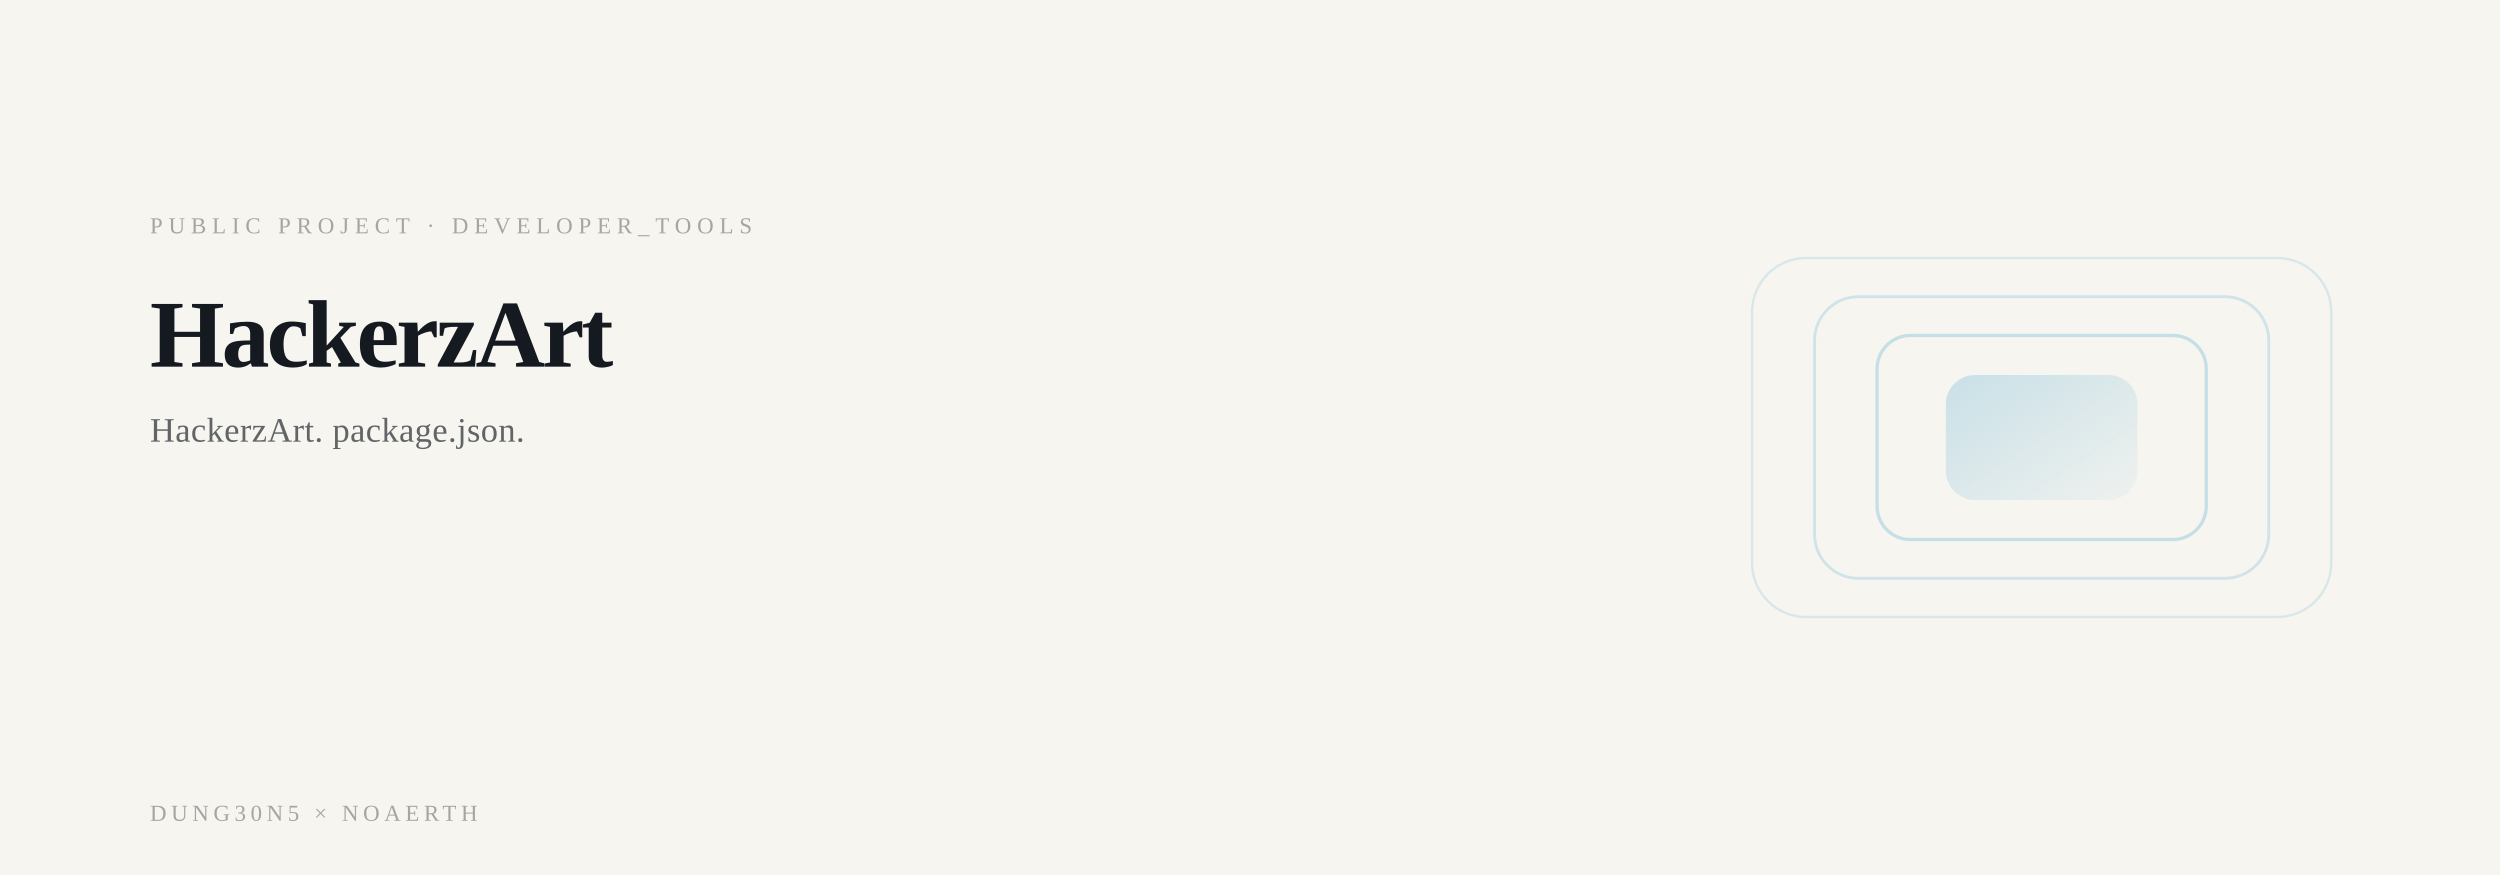
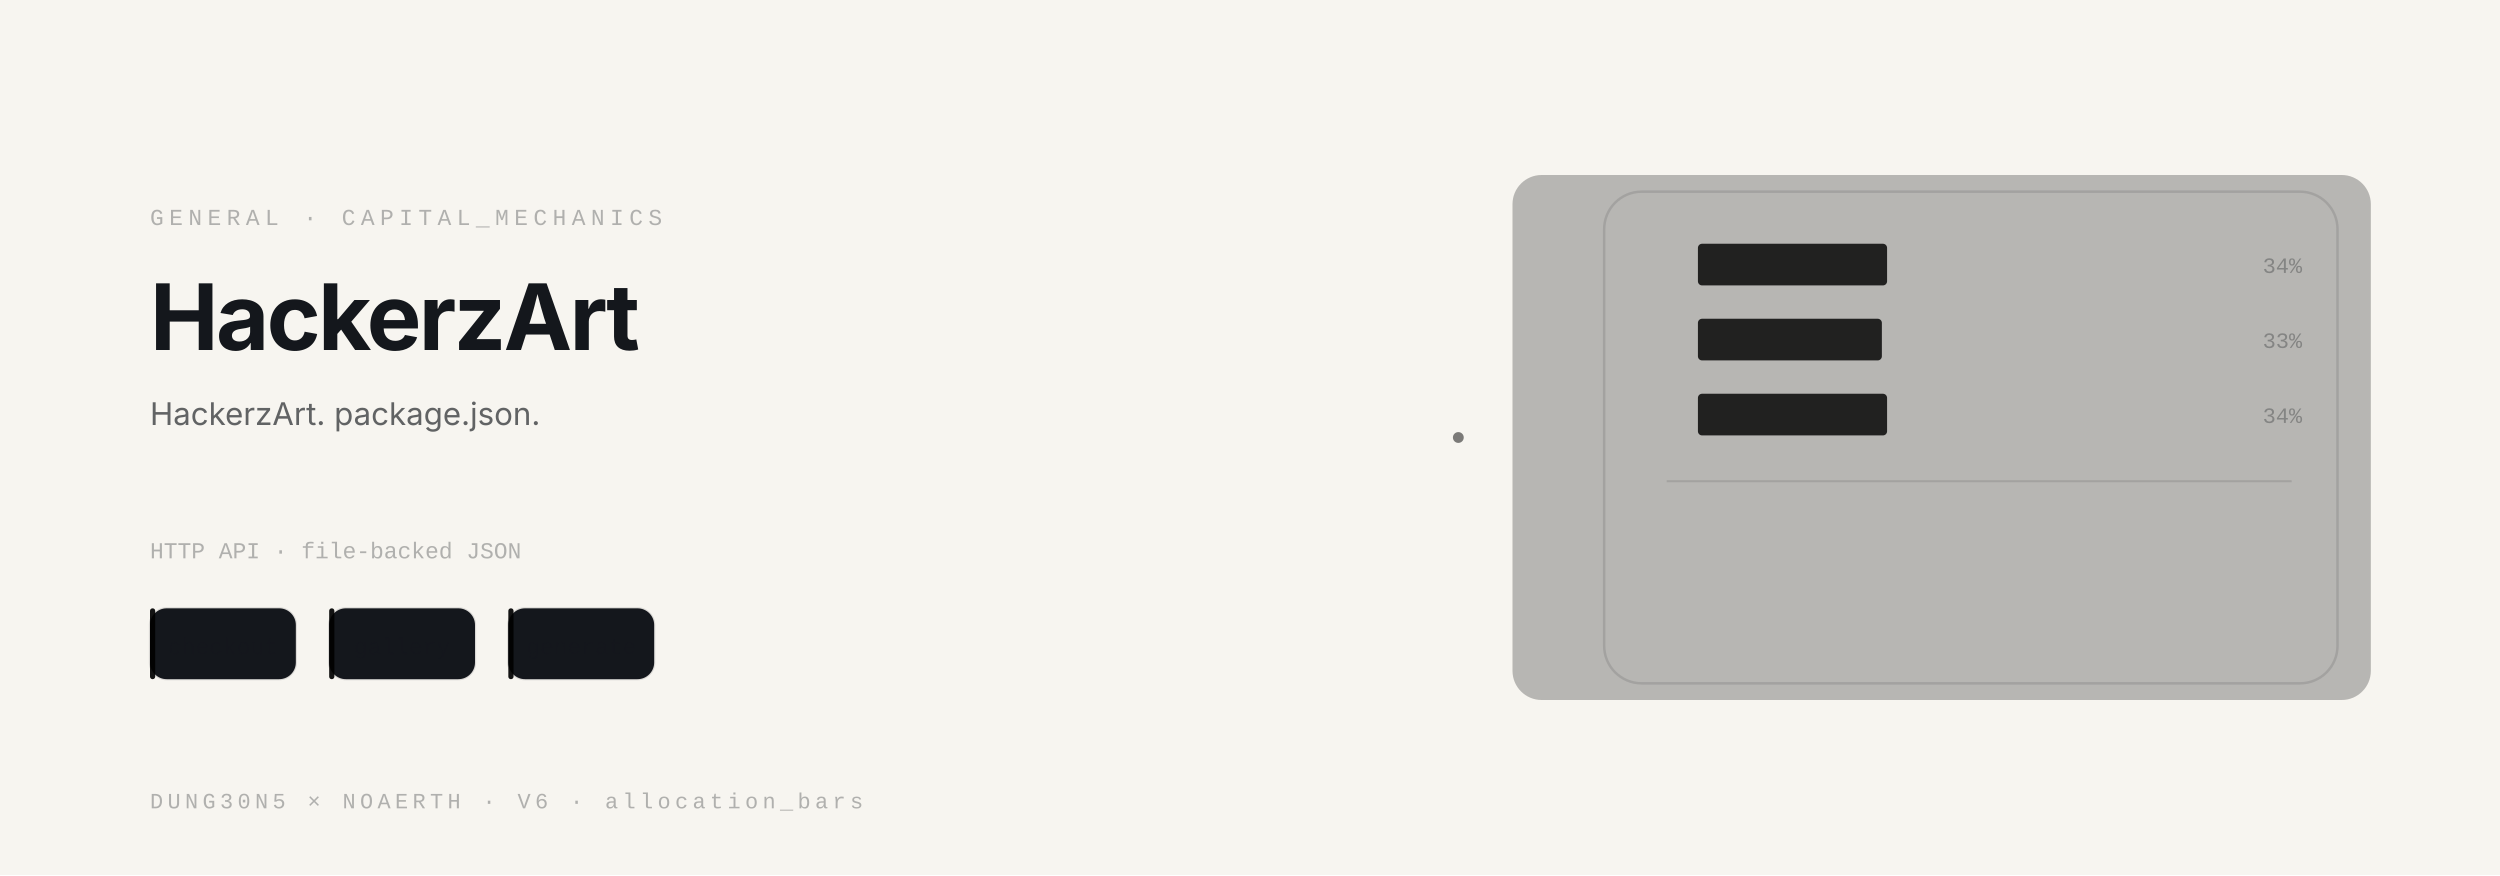
- <svg xmlns="http://www.w3.org/2000/svg" viewBox="0 0 1200 420" width="1200" height="420" role="img" aria-label="HackerzArt: an orthogonal dependency lattice. Motion depicts a dependency graph resolves, packages install, the build advances.">
-   <defs>
-     <linearGradient id="hero-HackerzArt-light-a" x1="0" y1="0" x2="1" y2="1">
-       <stop offset="0" stop-color="#6fb7d6" stop-opacity="0.85" />
-       <stop offset="1" stop-color="#6fb7d6" stop-opacity="0.15" />
-     </linearGradient>
-   </defs>
+ <svg xmlns="http://www.w3.org/2000/svg" viewBox="0 0 1200 420" width="1200" height="420" role="img" aria-label="HackerzArt: a dependency graph resolves, packages install, the build advances">
  <rect width="1200" height="420" fill="#f7f5f0" />
-   <rect x="901" y="161.02" width="158" height="97.96" rx="16" fill="none" stroke="#6fb7d6" stroke-width="1.60" opacity="0.36" />
-   <rect x="871" y="142.42" width="218" height="135.16" rx="21" fill="none" stroke="#6fb7d6" stroke-width="1.38" opacity="0.29" />
-   <rect x="841" y="123.82" width="278" height="172.36" rx="26" fill="none" stroke="#6fb7d6" stroke-width="1.16" opacity="0.23" />
-   <rect x="934" y="180" width="92" height="60" rx="14" fill="url(#hero-HackerzArt-light-a)" opacity="0.40" />
-   <text x="72" y="112" fill="#141a205c" font-size="11" letter-spacing="2.8">PUBLIC PROJECT · DEVELOPER_TOOLS</text>
-   <text x="72" y="176" fill="#141a20" font-size="46" font-weight="660" letter-spacing="-1.4">HackerzArt</text>
-   <text x="72" y="212" fill="#141a20a8" font-size="16.5" letter-spacing="0.2">HackerzArt. package.json.</text>
-   <rect x="72" y="266" width="106" height="40" rx="9" fill="#141a20" fill-opacity="0.05" stroke="#f4efe424" stroke-width="1.1" opacity="0">
-     <animate attributeName="opacity" from="0" to="1" dur="0.5s" begin="0.50s" fill="freeze" />
-   </rect>
-   <rect x="72" y="266" width="2.5" height="40" rx="1.2" fill="#6fb7d6" opacity="0">
-     <animate attributeName="opacity" from="0" to="0.9" dur="0.5s" begin="0.50s" fill="freeze" />
-   </rect>
-   <text x="125" y="291" fill="#141a20" font-size="11.5" text-anchor="middle" font-family="ui-monospace,SFMono-Regular,Menlo,monospace" opacity="0">install<animate attributeName="opacity" from="0" to="1" dur="0.5s" begin="0.65s" fill="freeze" />
-   </text>
-   <rect x="194" y="266" width="106" height="40" rx="9" fill="#141a20" fill-opacity="0.05" stroke="#f4efe424" stroke-width="1.1" opacity="0">
-     <animate attributeName="opacity" from="0" to="1" dur="0.5s" begin="1.00s" fill="freeze" />
-   </rect>
-   <rect x="194" y="266" width="2.5" height="40" rx="1.2" fill="#6fb7d6" opacity="0">
-     <animate attributeName="opacity" from="0" to="0.9" dur="0.5s" begin="1.00s" fill="freeze" />
-   </rect>
-   <text x="247" y="291" fill="#141a20" font-size="11.5" text-anchor="middle" font-family="ui-monospace,SFMono-Regular,Menlo,monospace" opacity="0">resolve tree<animate attributeName="opacity" from="0" to="1" dur="0.5s" begin="1.15s" fill="freeze" />
-   </text>
-   <rect x="316" y="266" width="106" height="40" rx="9" fill="#141a20" fill-opacity="0.05" stroke="#f4efe424" stroke-width="1.1" opacity="0">
-     <animate attributeName="opacity" from="0" to="1" dur="0.5s" begin="1.50s" fill="freeze" />
-   </rect>
-   <rect x="316" y="266" width="2.5" height="40" rx="1.2" fill="#6fb7d6" opacity="0">
-     <animate attributeName="opacity" from="0" to="0.9" dur="0.5s" begin="1.50s" fill="freeze" />
-   </rect>
-   <text x="369" y="291" fill="#141a20" font-size="11.5" text-anchor="middle" font-family="ui-monospace,SFMono-Regular,Menlo,monospace" opacity="0">link<animate attributeName="opacity" from="0" to="1" dur="0.5s" begin="1.65s" fill="freeze" />
-   </text>
-   <rect x="438" y="266" width="106" height="40" rx="9" fill="#141a20" fill-opacity="0.05" stroke="#f4efe424" stroke-width="1.1" opacity="0">
-     <animate attributeName="opacity" from="0" to="1" dur="0.5s" begin="2.00s" fill="freeze" />
-   </rect>
-   <rect x="438" y="266" width="2.5" height="40" rx="1.2" fill="#e7c27a" opacity="0">
-     <animate attributeName="opacity" from="0" to="0.9" dur="0.5s" begin="2.00s" fill="freeze" />
-   </rect>
-   <text x="491" y="291" fill="#141a20" font-size="11.5" text-anchor="middle" font-family="ui-monospace,SFMono-Regular,Menlo,monospace" opacity="0">verify<animate attributeName="opacity" from="0" to="1" dur="0.5s" begin="2.15s" fill="freeze" />
-   </text>
-   <text x="72" y="394" fill="#141a205c" font-size="11" letter-spacing="2.2">DUNG30N5 × NOAERTH</text>
+   <text x="72" y="108" font-family="ui-monospace, SFMono-Regular, Menlo, Monaco, Consolas, 'Liberation Mono', monospace" font-size="11" letter-spacing="2.6" fill="#14171c4f">GENERAL · CAPITAL_MECHANICS</text>
+   <text x="72" y="168" font-family="-apple-system, BlinkMacSystemFont, 'Segoe UI', Inter, Helvetica, Arial, sans-serif" font-size="44" font-weight="660" letter-spacing="-1.2" fill="#14171c">HackerzArt</text>
+   <text x="72" y="204" font-family="-apple-system, BlinkMacSystemFont, 'Segoe UI', Inter, Helvetica, Arial, sans-serif" font-size="15" fill="#14171ca8">HackerzArt. package.json.</text>
+   <text x="72" y="268" font-family="ui-monospace, SFMono-Regular, Menlo, Monaco, Consolas, 'Liberation Mono', monospace" font-size="11" fill="#14171c4f">HTTP API · file-backed JSON</text>
+   <rect x="72.0" y="292.0" width="70.0" height="34.0" rx="8" fill="#14171c" stroke="#14171c1f" stroke-width="1.1" />
+   <rect x="72.0" y="292.0" width="2.5" height="34.0" rx="1.2" fill="amber" opacity="0.92" />
+   <text x="107.0" y="314" font-family="ui-monospace, SFMono-Regular, Menlo, Monaco, Consolas, 'Liberation Mono', monospace" font-size="11" fill="#14171c" fill-opacity="0.82" text-anchor="middle">checkout</text>
+   <rect x="158.0" y="292.0" width="70.0" height="34.0" rx="8" fill="#14171c" stroke="#14171c1f" stroke-width="1.1" />
+   <rect x="158.0" y="292.0" width="2.5" height="34.0" rx="1.2" fill="amber" opacity="0.92" />
+   <text x="193.0" y="314" font-family="ui-monospace, SFMono-Regular, Menlo, Monaco, Consolas, 'Liberation Mono', monospace" font-size="11" fill="#14171c" fill-opacity="0.82" text-anchor="middle">gallery</text>
+   <rect x="244.0" y="292.0" width="70.0" height="34.0" rx="8" fill="#14171c" stroke="#14171c1f" stroke-width="1.1" />
+   <rect x="244.0" y="292.0" width="2.5" height="34.0" rx="1.2" fill="mint" opacity="0.92" />
+   <text x="279.0" y="314" font-family="ui-monospace, SFMono-Regular, Menlo, Monaco, Consolas, 'Liberation Mono', monospace" font-size="11" fill="#14171c" fill-opacity="0.82" text-anchor="middle">generate</text>
+   <rect x="726.0" y="84.0" width="412.0" height="252.0" rx="14" fill="amber" fill-opacity="0.05" />
+   <line x1="740.0" y1="85.0" x2="1124.0" y2="85.0" stroke="amber" stroke-width="1.6" opacity="0.4" />
+   <rect x="738.0" y="316.0" width="382.0" height="20" rx="5" fill="none" stroke="amber" stroke-width="1.1" opacity="0.30" />
+   <rect x="754.0" y="286.0" width="362.0" height="20" rx="5" fill="none" stroke="amber" stroke-width="1.1" opacity="0.24" />
+   <rect x="770.0" y="256.0" width="342.0" height="20" rx="5" fill="none" stroke="amber" stroke-width="1.1" opacity="0.18" />
+   <rect x="786.0" y="226.0" width="322.0" height="20" rx="5" fill="none" stroke="amber" stroke-width="1.1" opacity="0.12" />
+   <rect x="726.0" y="84.0" width="412.0" height="252.0" rx="14" fill="#000" fill-opacity="0.22" />
+   <path d="M1095.0 293.0 h18 v18 h-18 z" fill="none" stroke="mint" stroke-width="1.4" opacity="0.6" />
+   <rect x="770" y="92" width="352" height="236" rx="18" fill="none" stroke="#14171c1f" stroke-width="1.2" />
+   <rect x="815.0" y="117.0" width="90.8" height="20.0" rx="2" fill="mint" opacity="0.82" />
+   <text x="1105" y="131" font-family="ui-monospace, SFMono-Regular, Menlo, Monaco, Consolas, 'Liberation Mono', monospace" font-size="10.5" fill="#14171c4f" text-anchor="end">34%</text>
+   <rect x="815.0" y="153.0" width="88.3" height="20.0" rx="2" fill="amber" opacity="0.82" />
+   <text x="1105" y="167" font-family="ui-monospace, SFMono-Regular, Menlo, Monaco, Consolas, 'Liberation Mono', monospace" font-size="10.5" fill="#14171c4f" text-anchor="end">33%</text>
+   <rect x="815.0" y="189.0" width="90.8" height="20.0" rx="2" fill="amber" opacity="0.82" />
+   <text x="1105" y="203" font-family="ui-monospace, SFMono-Regular, Menlo, Monaco, Consolas, 'Liberation Mono', monospace" font-size="10.5" fill="#14171c4f" text-anchor="end">34%</text>
+   <line x1="800" y1="231" x2="1100" y2="231" stroke="#14171c1f" stroke-width="1" />
+   <circle cx="700.0" cy="210.0" r="2.6" fill="amber" opacity="0.5" />
+   <text x="72" y="388" font-family="ui-monospace, SFMono-Regular, Menlo, Monaco, Consolas, 'Liberation Mono', monospace" font-size="10.5" letter-spacing="2.1" fill="#14171c4f">DUNG30N5 × NOAERTH · V6 · allocation_bars</text>
</svg>
